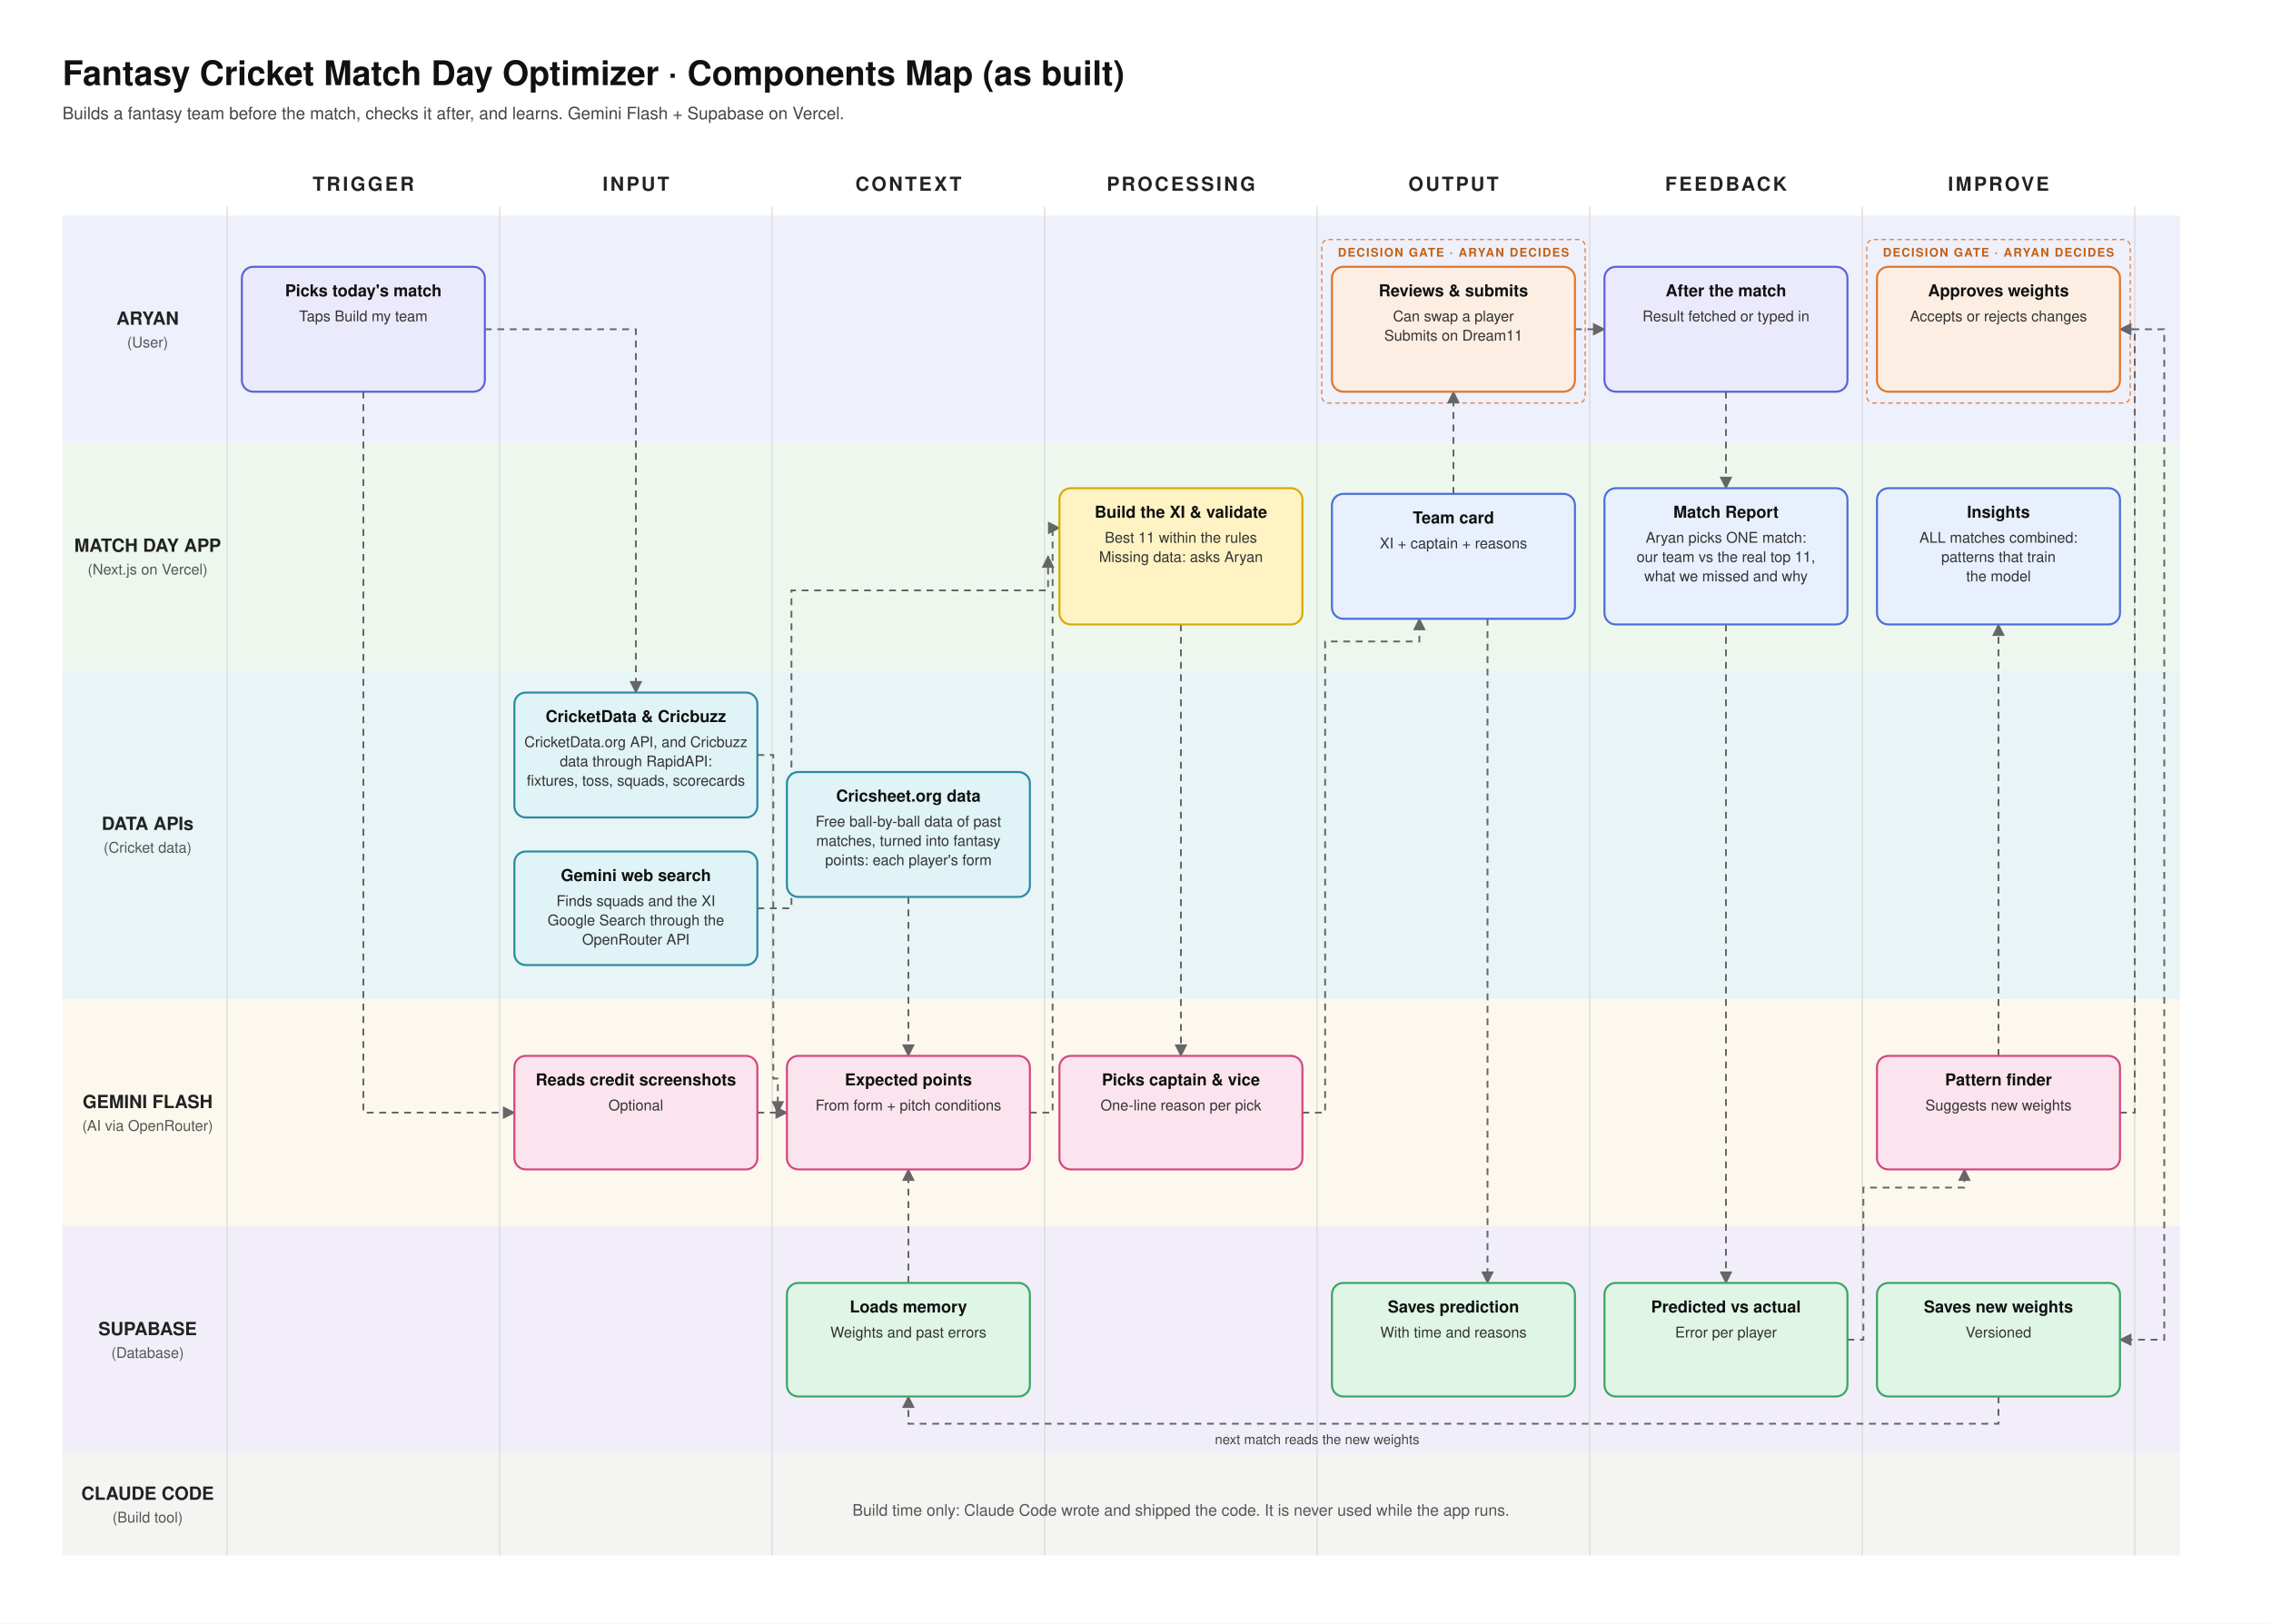
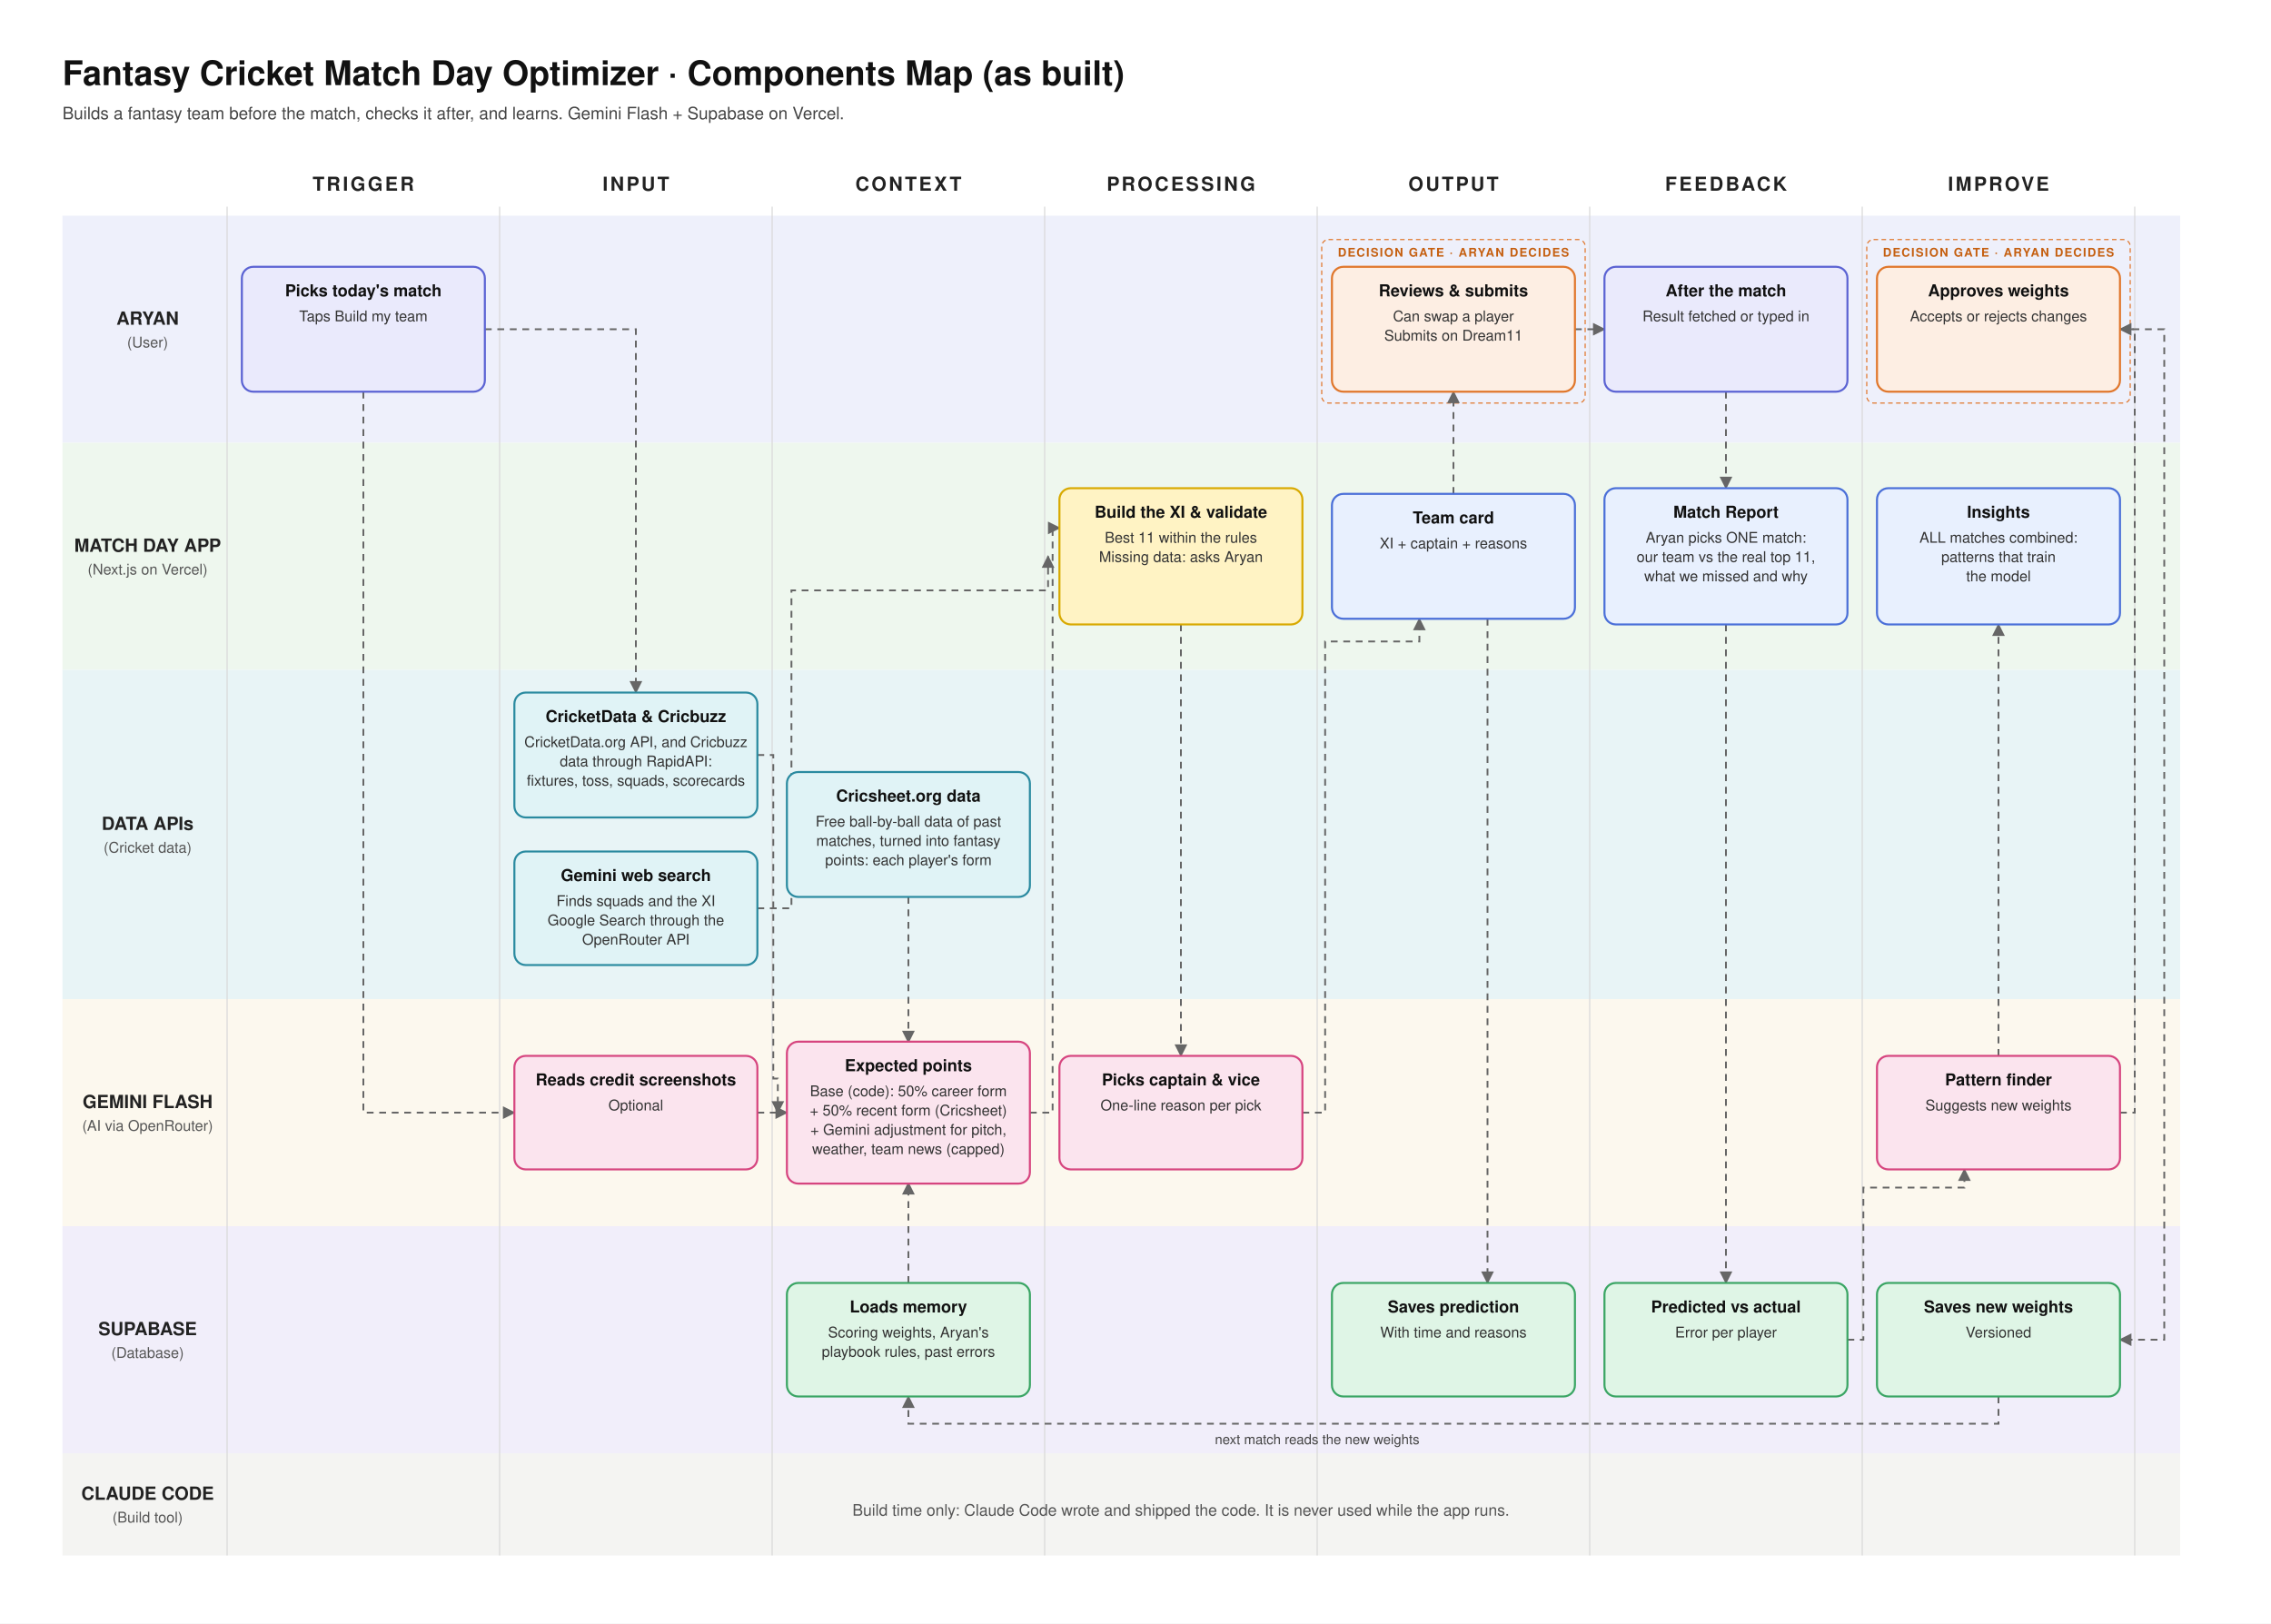
<svg xmlns="http://www.w3.org/2000/svg" viewBox="0 0 2000 1430" width="2000" height="1430" font-family="Helvetica, Arial, sans-serif">
  <defs>
    <marker id="ar" viewBox="0 0 10 10" refX="9" refY="5" markerWidth="7" markerHeight="7" orient="auto-start-reverse">
      <path d="M0 0L10 5L0 10z" fill="#666" />
    </marker>
  </defs>
  <rect width="2000" height="1430" fill="#fff" />
  <text x="55" y="75" font-size="30" font-weight="800" fill="#111">Fantasy Cricket Match Day Optimizer · Components Map (as built)</text>
  <text x="55" y="105" font-size="15" fill="#444">Builds a fantasy team before the match, checks it after, and learns. Gemini Flash + Supabase on Vercel.</text>
  <text x="320.0" y="168" text-anchor="middle" font-size="17" font-weight="800" letter-spacing="2" fill="#222">TRIGGER</text>
  <text x="560.0" y="168" text-anchor="middle" font-size="17" font-weight="800" letter-spacing="2" fill="#222">INPUT</text>
  <text x="800.0" y="168" text-anchor="middle" font-size="17" font-weight="800" letter-spacing="2" fill="#222">CONTEXT</text>
  <text x="1040.0" y="168" text-anchor="middle" font-size="17" font-weight="800" letter-spacing="2" fill="#222">PROCESSING</text>
  <text x="1280.0" y="168" text-anchor="middle" font-size="17" font-weight="800" letter-spacing="2" fill="#222">OUTPUT</text>
  <text x="1520.0" y="168" text-anchor="middle" font-size="17" font-weight="800" letter-spacing="2" fill="#222">FEEDBACK</text>
  <text x="1760.0" y="168" text-anchor="middle" font-size="17" font-weight="800" letter-spacing="2" fill="#222">IMPROVE</text>
  <rect x="55" y="190" width="1865" height="200" fill="#eef0fb" />
  <text x="130" y="286.0" text-anchor="middle" font-size="16" font-weight="800" fill="#222">ARYAN</text>
  <text x="130" y="306.0" text-anchor="middle" font-size="13" fill="#555">(User)</text>
  <rect x="55" y="390" width="1865" height="200" fill="#eef7ee" />
  <text x="130" y="486.0" text-anchor="middle" font-size="16" font-weight="800" fill="#222">MATCH DAY APP</text>
  <text x="130" y="506.0" text-anchor="middle" font-size="13" fill="#555">(Next.js on Vercel)</text>
  <rect x="55" y="590" width="1865" height="290" fill="#e8f4f6" />
  <text x="130" y="731.0" text-anchor="middle" font-size="16" font-weight="800" fill="#222">DATA APIs</text>
  <text x="130" y="751.0" text-anchor="middle" font-size="13" fill="#555">(Cricket data)</text>
  <rect x="55" y="880" width="1865" height="200" fill="#fcf8ee" />
  <text x="130" y="976.0" text-anchor="middle" font-size="16" font-weight="800" fill="#222">GEMINI FLASH</text>
  <text x="130" y="996.0" text-anchor="middle" font-size="13" fill="#555">(AI via OpenRouter)</text>
  <rect x="55" y="1080" width="1865" height="200" fill="#f1eefa" />
  <text x="130" y="1176.0" text-anchor="middle" font-size="16" font-weight="800" fill="#222">SUPABASE</text>
  <text x="130" y="1196.0" text-anchor="middle" font-size="13" fill="#555">(Database)</text>
  <rect x="55" y="1280" width="1865" height="90" fill="#f4f4f2" />
  <text x="130" y="1321.0" text-anchor="middle" font-size="16" font-weight="800" fill="#222">CLAUDE CODE</text>
  <text x="130" y="1341.0" text-anchor="middle" font-size="13" fill="#555">(Build tool)</text>
  <line x1="200" y1="182" x2="200" y2="1370" stroke="#d9d9d9" />
  <line x1="440" y1="182" x2="440" y2="1370" stroke="#d9d9d9" />
  <line x1="680" y1="182" x2="680" y2="1370" stroke="#d9d9d9" />
  <line x1="920" y1="182" x2="920" y2="1370" stroke="#d9d9d9" />
  <line x1="1160" y1="182" x2="1160" y2="1370" stroke="#d9d9d9" />
  <line x1="1400" y1="182" x2="1400" y2="1370" stroke="#d9d9d9" />
  <line x1="1640" y1="182" x2="1640" y2="1370" stroke="#d9d9d9" />
  <line x1="1880" y1="182" x2="1880" y2="1370" stroke="#d9d9d9" />
  <rect x="1164.0" y="211.0" width="232" height="144" rx="6" fill="none" stroke="#e0772c" stroke-dasharray="4 3" />
  <text x="1280.0" y="226.0" text-anchor="middle" font-size="10.5" font-weight="800" letter-spacing="1" fill="#c55f10">DECISION GATE · ARYAN DECIDES</text>
  <rect x="1644.0" y="211.0" width="232" height="144" rx="6" fill="none" stroke="#e0772c" stroke-dasharray="4 3" />
  <text x="1760.0" y="226.0" text-anchor="middle" font-size="10.5" font-weight="800" letter-spacing="1" fill="#c55f10">DECISION GATE · ARYAN DECIDES</text>
  <path d="M427 290 L560 290 L560 610" fill="none" stroke="#666" stroke-width="1.6" stroke-dasharray="6 5" marker-end="url(#ar)" />
  <path d="M320 345 L320 980 L453 980" fill="none" stroke="#666" stroke-width="1.6" stroke-dasharray="6 5" marker-end="url(#ar)" />
  <path d="M667 665 L681 665 L681 950 L685 950 L685 980" fill="none" stroke="#666" stroke-width="1.6" stroke-dasharray="6 5" marker-end="url(#ar)" />
  <path d="M667 800 L697 800 L697 520 L923 520 L923 490" fill="none" stroke="#666" stroke-width="1.6" stroke-dasharray="6 5" marker-end="url(#ar)" />
-   <path d="M800 790 L800 930" fill="none" stroke="#666" stroke-width="1.6" stroke-dasharray="6 5" marker-end="url(#ar)" />
+   <path d="M800 790 L800 918" fill="none" stroke="#666" stroke-width="1.6" stroke-dasharray="6 5" marker-end="url(#ar)" />
  <path d="M667 980 L693 980" fill="none" stroke="#666" stroke-width="1.6" stroke-dasharray="6 5" marker-end="url(#ar)" />
-   <path d="M800 1130 L800 1030 L800 1030" fill="none" stroke="#666" stroke-width="1.6" stroke-dasharray="6 5" marker-end="url(#ar)" />
+   <path d="M800 1130 L800 1042 L800 1042" fill="none" stroke="#666" stroke-width="1.6" stroke-dasharray="6 5" marker-end="url(#ar)" />
  <path d="M907 980 L927 980 L927 465 L933 465" fill="none" stroke="#666" stroke-width="1.6" stroke-dasharray="6 5" marker-end="url(#ar)" />
  <path d="M1040 550 L1040 930" fill="none" stroke="#666" stroke-width="1.6" stroke-dasharray="6 5" marker-end="url(#ar)" />
  <path d="M1147 980 L1167 980 L1167 565 L1250 565 L1250 545" fill="none" stroke="#666" stroke-width="1.6" stroke-dasharray="6 5" marker-end="url(#ar)" />
  <path d="M1280 435 L1280 345" fill="none" stroke="#666" stroke-width="1.6" stroke-dasharray="6 5" marker-end="url(#ar)" />
  <path d="M1387 290 L1413 290" fill="none" stroke="#666" stroke-width="1.6" stroke-dasharray="6 5" marker-end="url(#ar)" />
  <path d="M1310 545 L1310 1130" fill="none" stroke="#666" stroke-width="1.6" stroke-dasharray="6 5" marker-end="url(#ar)" />
  <path d="M1520 345 L1520 430" fill="none" stroke="#666" stroke-width="1.6" stroke-dasharray="6 5" marker-end="url(#ar)" />
  <path d="M1520 550 L1520 1130" fill="none" stroke="#666" stroke-width="1.6" stroke-dasharray="6 5" marker-end="url(#ar)" />
  <path d="M1627 1180 L1641 1180 L1641 1046 L1730 1046 L1730 1030" fill="none" stroke="#666" stroke-width="1.6" stroke-dasharray="6 5" marker-end="url(#ar)" />
  <path d="M1760 930 L1760 550" fill="none" stroke="#666" stroke-width="1.6" stroke-dasharray="6 5" marker-end="url(#ar)" />
  <path d="M1867 980 L1880 980 L1880 290 L1867 290" fill="none" stroke="#666" stroke-width="1.6" stroke-dasharray="6 5" marker-end="url(#ar)" />
  <path d="M1867 290 L1906 290 L1906 1180 L1867 1180" fill="none" stroke="#666" stroke-width="1.6" stroke-dasharray="6 5" marker-end="url(#ar)" />
  <path d="M1760 1230 L1760 1254 L800 1254 L800 1230" fill="none" stroke="#666" stroke-width="1.6" stroke-dasharray="6 5" marker-end="url(#ar)" />
  <rect x="213.0" y="235.0" width="214" height="110" rx="10" fill="#eaeafc" stroke="#5b63d3" stroke-width="1.8" />
  <text x="320.0" y="261.0" text-anchor="middle" font-size="14.5" font-weight="800" fill="#111">Picks today's match</text>
  <text x="320.0" y="283.0" text-anchor="middle" font-size="13" fill="#333">Taps Build my team</text>
  <rect x="1173.0" y="235.0" width="214" height="110" rx="10" fill="#fdeee3" stroke="#e0772c" stroke-width="1.8" />
  <text x="1280.0" y="261.0" text-anchor="middle" font-size="14.5" font-weight="800" fill="#111">Reviews &amp; submits</text>
  <text x="1280.0" y="283.0" text-anchor="middle" font-size="13" fill="#333">Can swap a player</text>
  <text x="1280.0" y="300.0" text-anchor="middle" font-size="13" fill="#333">Submits on Dream11</text>
  <rect x="1413.0" y="235.0" width="214" height="110" rx="10" fill="#eaeafc" stroke="#5b63d3" stroke-width="1.8" />
  <text x="1520.0" y="261.0" text-anchor="middle" font-size="14.5" font-weight="800" fill="#111">After the match</text>
  <text x="1520.0" y="283.0" text-anchor="middle" font-size="13" fill="#333">Result fetched or typed in</text>
  <rect x="1653.0" y="235.0" width="214" height="110" rx="10" fill="#fdeee3" stroke="#e0772c" stroke-width="1.8" />
  <text x="1760.0" y="261.0" text-anchor="middle" font-size="14.5" font-weight="800" fill="#111">Approves weights</text>
  <text x="1760.0" y="283.0" text-anchor="middle" font-size="13" fill="#333">Accepts or rejects changes</text>
  <rect x="933.0" y="430.0" width="214" height="120" rx="10" fill="#fff3c4" stroke="#d8a900" stroke-width="1.8" />
  <text x="1040.0" y="456.0" text-anchor="middle" font-size="14.5" font-weight="800" fill="#111">Build the XI &amp; validate</text>
  <text x="1040.0" y="478.0" text-anchor="middle" font-size="13" fill="#333">Best 11 within the rules</text>
  <text x="1040.0" y="495.0" text-anchor="middle" font-size="13" fill="#333">Missing data: asks Aryan</text>
  <rect x="1173.0" y="435.0" width="214" height="110" rx="10" fill="#e8f0fe" stroke="#4a6fd8" stroke-width="1.8" />
  <text x="1280.0" y="461.0" text-anchor="middle" font-size="14.5" font-weight="800" fill="#111">Team card</text>
  <text x="1280.0" y="483.0" text-anchor="middle" font-size="13" fill="#333">XI + captain + reasons</text>
  <rect x="1413.0" y="430.0" width="214" height="120" rx="10" fill="#e8f0fe" stroke="#4a6fd8" stroke-width="1.8" />
  <text x="1520.0" y="456.0" text-anchor="middle" font-size="14.5" font-weight="800" fill="#111">Match Report</text>
  <text x="1520.0" y="478.0" text-anchor="middle" font-size="13" fill="#333">Aryan picks ONE match:</text>
  <text x="1520.0" y="495.0" text-anchor="middle" font-size="13" fill="#333">our team vs the real top 11,</text>
  <text x="1520.0" y="512.0" text-anchor="middle" font-size="13" fill="#333">what we missed and why</text>
  <rect x="1653.0" y="430.0" width="214" height="120" rx="10" fill="#e8f0fe" stroke="#4a6fd8" stroke-width="1.8" />
  <text x="1760.0" y="456.0" text-anchor="middle" font-size="14.5" font-weight="800" fill="#111">Insights</text>
  <text x="1760.0" y="478.0" text-anchor="middle" font-size="13" fill="#333">ALL matches combined:</text>
  <text x="1760.0" y="495.0" text-anchor="middle" font-size="13" fill="#333">patterns that train</text>
  <text x="1760.0" y="512.0" text-anchor="middle" font-size="13" fill="#333">the model</text>
  <rect x="453.0" y="610" width="214" height="110" rx="10" fill="#e0f3f6" stroke="#2a8aa0" stroke-width="1.8" />
  <text x="560.0" y="636" text-anchor="middle" font-size="14.5" font-weight="800" fill="#111">CricketData &amp; Cricbuzz</text>
  <text x="560.0" y="658" text-anchor="middle" font-size="13" fill="#333">CricketData.org API, and Cricbuzz</text>
  <text x="560.0" y="675" text-anchor="middle" font-size="13" fill="#333">data through RapidAPI:</text>
  <text x="560.0" y="692" text-anchor="middle" font-size="13" fill="#333">fixtures, toss, squads, scorecards</text>
  <rect x="453.0" y="750" width="214" height="100" rx="10" fill="#e0f3f6" stroke="#2a8aa0" stroke-width="1.8" />
  <text x="560.0" y="776" text-anchor="middle" font-size="14.5" font-weight="800" fill="#111">Gemini web search</text>
  <text x="560.0" y="798" text-anchor="middle" font-size="13" fill="#333">Finds squads and the XI</text>
  <text x="560.0" y="815" text-anchor="middle" font-size="13" fill="#333">Google Search through the</text>
  <text x="560.0" y="832" text-anchor="middle" font-size="13" fill="#333">OpenRouter API</text>
  <rect x="693.0" y="680.0" width="214" height="110" rx="10" fill="#e0f3f6" stroke="#2a8aa0" stroke-width="1.8" />
  <text x="800.0" y="706.0" text-anchor="middle" font-size="14.5" font-weight="800" fill="#111">Cricsheet.org data</text>
  <text x="800.0" y="728.0" text-anchor="middle" font-size="13" fill="#333">Free ball-by-ball data of past</text>
  <text x="800.0" y="745.0" text-anchor="middle" font-size="13" fill="#333">matches, turned into fantasy</text>
  <text x="800.0" y="762.0" text-anchor="middle" font-size="13" fill="#333">points: each player's form</text>
  <rect x="453.0" y="930.0" width="214" height="100" rx="10" fill="#fbe4ee" stroke="#d6457f" stroke-width="1.8" />
  <text x="560.0" y="956.0" text-anchor="middle" font-size="14.5" font-weight="800" fill="#111">Reads credit screenshots</text>
  <text x="560.0" y="978.0" text-anchor="middle" font-size="13" fill="#333">Optional</text>
-   <rect x="693.0" y="930.0" width="214" height="100" rx="10" fill="#fbe4ee" stroke="#d6457f" stroke-width="1.8" />
-   <text x="800.0" y="956.0" text-anchor="middle" font-size="14.5" font-weight="800" fill="#111">Expected points</text>
-   <text x="800.0" y="978.0" text-anchor="middle" font-size="13" fill="#333">From form + pitch conditions</text>
+   <rect x="693.0" y="917.5" width="214" height="125" rx="10" fill="#fbe4ee" stroke="#d6457f" stroke-width="1.8" />
+   <text x="800.0" y="943.5" text-anchor="middle" font-size="14.5" font-weight="800" fill="#111">Expected points</text>
+   <text x="800.0" y="965.5" text-anchor="middle" font-size="13" fill="#333">Base (code): 50% career form</text>
+   <text x="800.0" y="982.5" text-anchor="middle" font-size="13" fill="#333">+ 50% recent form (Cricsheet)</text>
+   <text x="800.0" y="999.5" text-anchor="middle" font-size="13" fill="#333">+ Gemini adjustment for pitch,</text>
+   <text x="800.0" y="1016.5" text-anchor="middle" font-size="13" fill="#333">weather, team news (capped)</text>
  <rect x="933.0" y="930.0" width="214" height="100" rx="10" fill="#fbe4ee" stroke="#d6457f" stroke-width="1.8" />
  <text x="1040.0" y="956.0" text-anchor="middle" font-size="14.5" font-weight="800" fill="#111">Picks captain &amp; vice</text>
  <text x="1040.0" y="978.0" text-anchor="middle" font-size="13" fill="#333">One-line reason per pick</text>
  <rect x="1653.0" y="930.0" width="214" height="100" rx="10" fill="#fbe4ee" stroke="#d6457f" stroke-width="1.8" />
  <text x="1760.0" y="956.0" text-anchor="middle" font-size="14.5" font-weight="800" fill="#111">Pattern finder</text>
  <text x="1760.0" y="978.0" text-anchor="middle" font-size="13" fill="#333">Suggests new weights</text>
  <rect x="693.0" y="1130.0" width="214" height="100" rx="10" fill="#dff5e6" stroke="#3aa564" stroke-width="1.8" />
  <text x="800.0" y="1156.0" text-anchor="middle" font-size="14.5" font-weight="800" fill="#111">Loads memory</text>
-   <text x="800.0" y="1178.0" text-anchor="middle" font-size="13" fill="#333">Weights and past errors</text>
+   <text x="800.0" y="1178.0" text-anchor="middle" font-size="13" fill="#333">Scoring weights, Aryan's</text>
+   <text x="800.0" y="1195.0" text-anchor="middle" font-size="13" fill="#333">playbook rules, past errors</text>
  <rect x="1173.0" y="1130.0" width="214" height="100" rx="10" fill="#dff5e6" stroke="#3aa564" stroke-width="1.8" />
  <text x="1280.0" y="1156.0" text-anchor="middle" font-size="14.5" font-weight="800" fill="#111">Saves prediction</text>
  <text x="1280.0" y="1178.0" text-anchor="middle" font-size="13" fill="#333">With time and reasons</text>
  <rect x="1413.0" y="1130.0" width="214" height="100" rx="10" fill="#dff5e6" stroke="#3aa564" stroke-width="1.8" />
  <text x="1520.0" y="1156.0" text-anchor="middle" font-size="14.5" font-weight="800" fill="#111">Predicted vs actual</text>
  <text x="1520.0" y="1178.0" text-anchor="middle" font-size="13" fill="#333">Error per player</text>
  <rect x="1653.0" y="1130.0" width="214" height="100" rx="10" fill="#dff5e6" stroke="#3aa564" stroke-width="1.8" />
  <text x="1760.0" y="1156.0" text-anchor="middle" font-size="14.5" font-weight="800" fill="#111">Saves new weights</text>
  <text x="1760.0" y="1178.0" text-anchor="middle" font-size="13" fill="#333">Versioned</text>
  <text x="1160" y="1272" text-anchor="middle" font-size="12" fill="#444">next match reads the new weights</text>
  <text x="1040.0" y="1335" text-anchor="middle" font-size="14" fill="#555">Build time only: Claude Code wrote and shipped the code. It is never used while the app runs.</text>
</svg>
